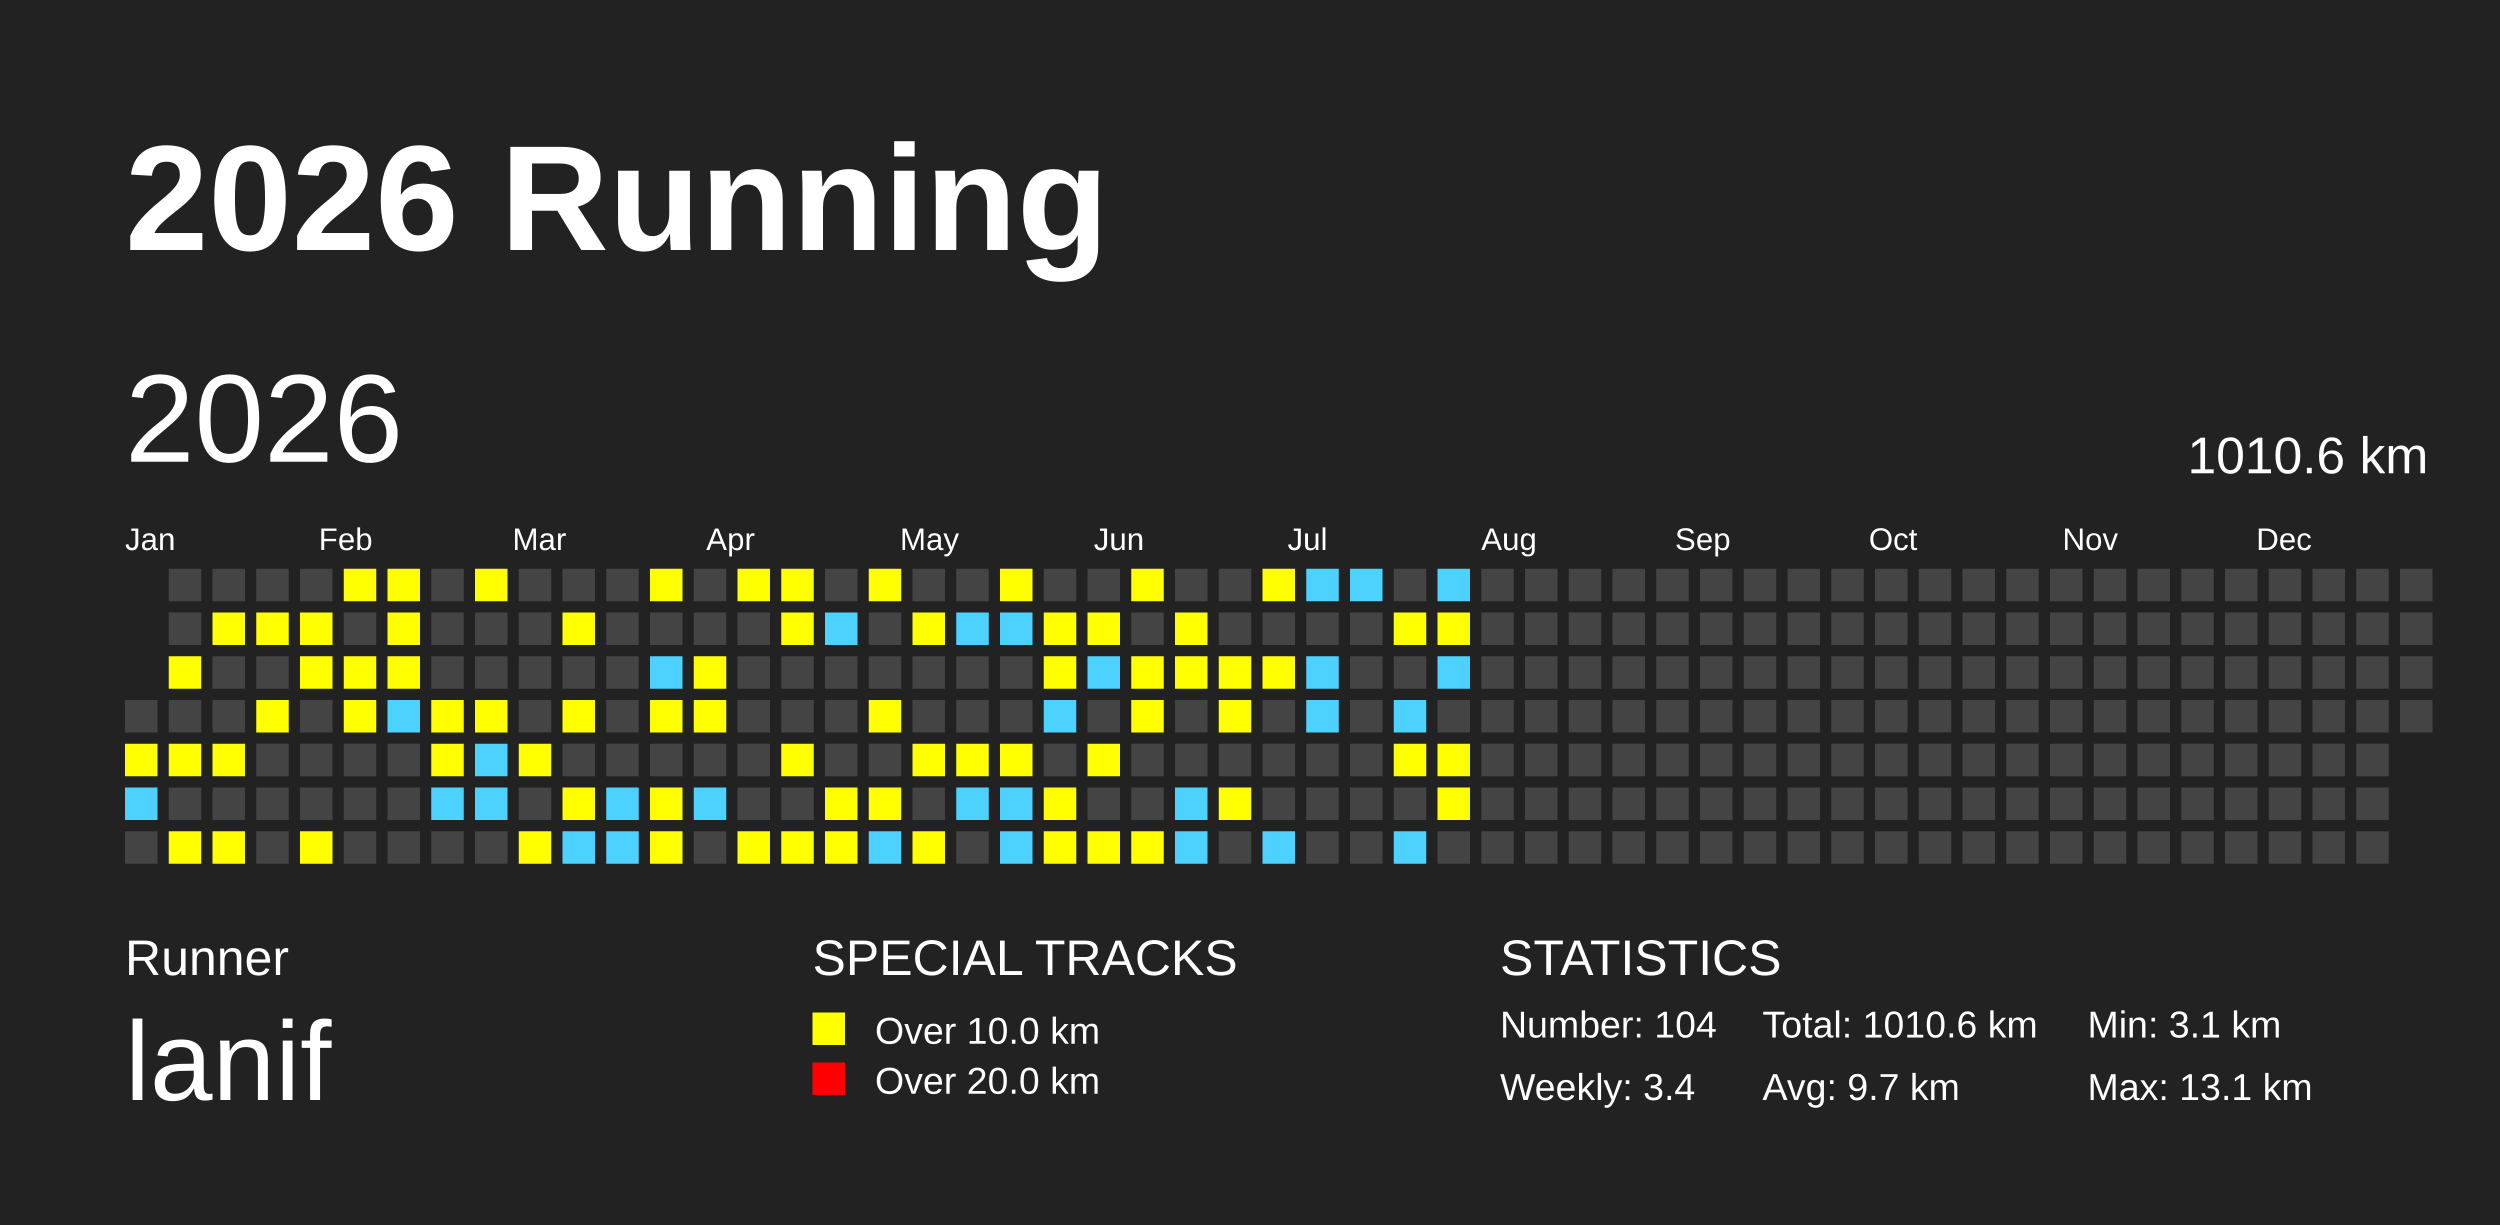
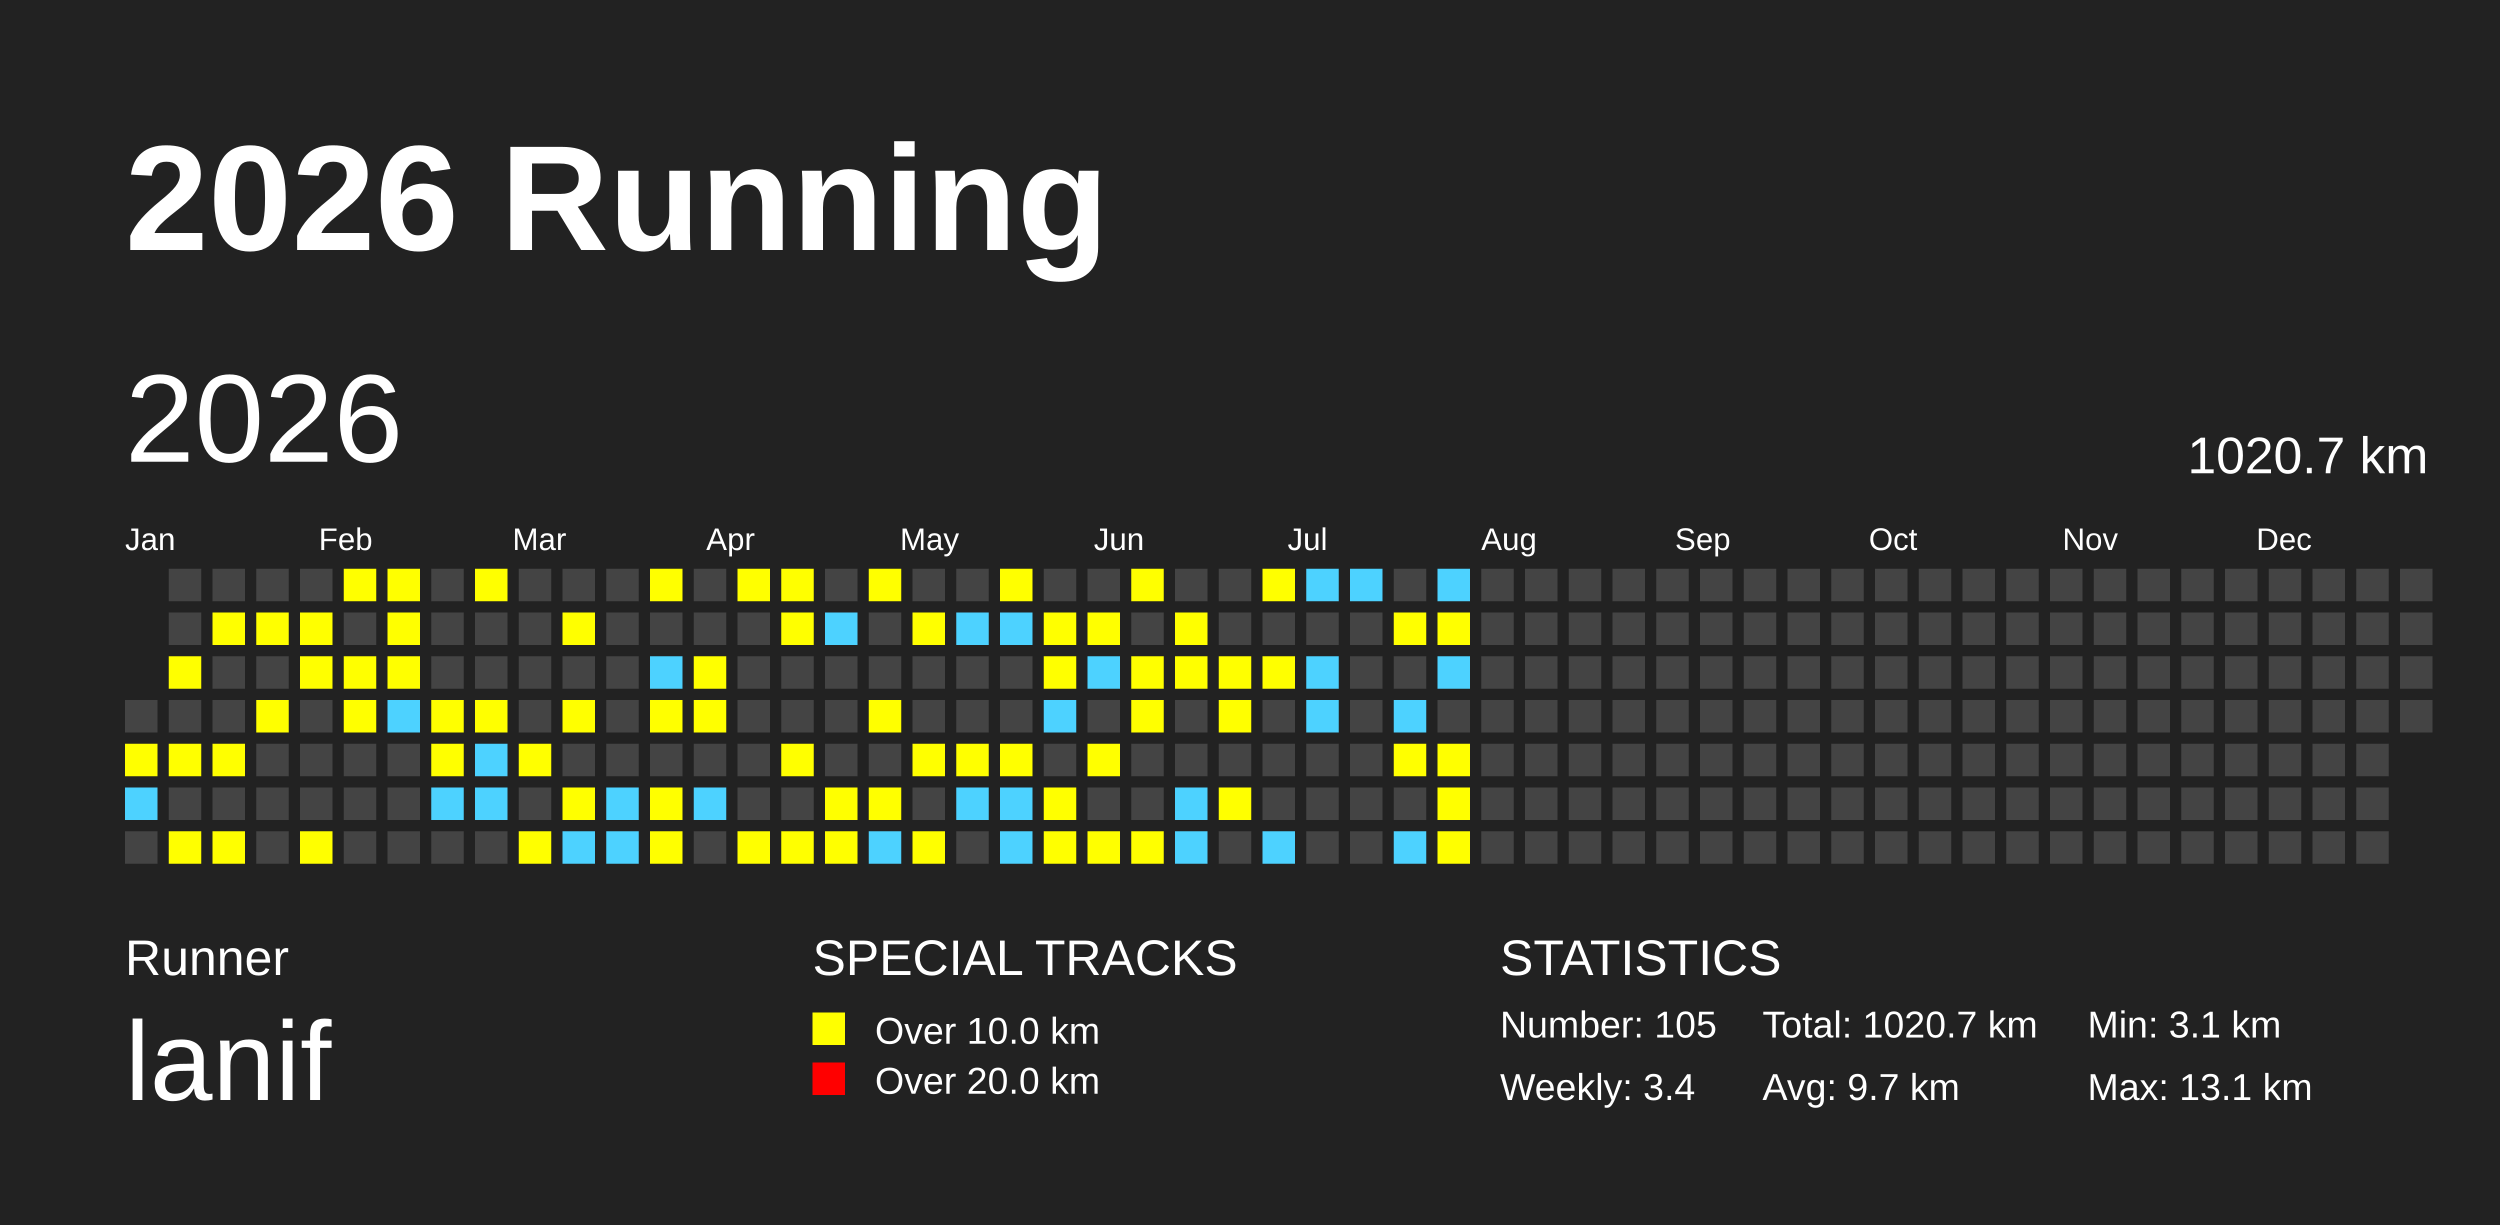
<svg xmlns="http://www.w3.org/2000/svg" baseProfile="full" height="98mm" version="1.1" viewBox="0,0,200,98" width="200mm">
  <defs />
  <rect fill="#222222" height="98" width="200" x="0" y="0" />
  <text fill="#FFFFFF" style="font-size:12px; font-family:Arial; font-weight:bold;" x="10" y="20">2026 Running</text>
  <text fill="#FFFFFF" style="font-size:4px; font-family:Arial" x="10" y="78">Runner</text>
  <text fill="#FFFFFF" style="font-size:9px; font-family:Arial" x="10" y="88">lanif</text>
  <text fill="#FFFFFF" style="font-size:4px; font-family:Arial" x="65" y="78">SPECIAL TRACKS</text>
  <rect fill="yellow" height="2.6" width="2.6" x="65" y="81" />
  <text fill="#FFFFFF" style="font-size:3px; font-family:Arial" x="70" y="83.5">Over 10.0 km</text>
  <rect fill="red" height="2.6" width="2.6" x="65" y="85" />
  <text fill="#FFFFFF" style="font-size:3px; font-family:Arial" x="70" y="87.5">Over 20.0 km</text>
  <text fill="#FFFFFF" style="font-size:4px; font-family:Arial" x="120" y="78">STATISTICS</text>
-   <text fill="#FFFFFF" style="font-size:3px; font-family:Arial" x="120" y="83">Number: 104</text>
+   <text fill="#FFFFFF" style="font-size:3px; font-family:Arial" x="120" y="83">Number: 105</text>
  <text fill="#FFFFFF" style="font-size:3px; font-family:Arial" x="120" y="88">Weekly: 3.4</text>
-   <text fill="#FFFFFF" style="font-size:3px; font-family:Arial" x="141" y="83">Total: 1010.6 km</text>
+   <text fill="#FFFFFF" style="font-size:3px; font-family:Arial" x="141" y="83">Total: 1020.7 km</text>
  <text fill="#FFFFFF" style="font-size:3px; font-family:Arial" x="141" y="88">Avg: 9.7 km</text>
  <text fill="#FFFFFF" style="font-size:3px; font-family:Arial" x="167" y="83">Min: 3.1 km</text>
  <text fill="#FFFFFF" style="font-size:3px; font-family:Arial" x="167" y="88">Max: 13.1 km</text>
  <text dominant-baseline="hanging" fill="#FFFFFF" style="font-size:10.0px; font-family:Arial;" x="10" y="30">2026</text>
-   <text dominant-baseline="hanging" fill="#FFFFFF" style="font-size:4.125px; font-family:Arial;" x="175" y="35">1010.6 km</text>
+   <text dominant-baseline="hanging" fill="#FFFFFF" style="font-size:4.125px; font-family:Arial;" x="175" y="35">1020.7 km</text>
  <text fill="#FFFFFF" style="font-size:2.5px; font-family:Arial" x="10.0" y="44">Jan</text>
  <text fill="#FFFFFF" style="font-size:2.5px; font-family:Arial" x="25.5" y="44">Feb</text>
  <text fill="#FFFFFF" style="font-size:2.5px; font-family:Arial" x="41.0" y="44">Mar</text>
  <text fill="#FFFFFF" style="font-size:2.5px; font-family:Arial" x="56.5" y="44">Apr</text>
  <text fill="#FFFFFF" style="font-size:2.5px; font-family:Arial" x="72.0" y="44">May</text>
  <text fill="#FFFFFF" style="font-size:2.5px; font-family:Arial" x="87.5" y="44">Jun</text>
  <text fill="#FFFFFF" style="font-size:2.5px; font-family:Arial" x="103.0" y="44">Jul</text>
  <text fill="#FFFFFF" style="font-size:2.5px; font-family:Arial" x="118.5" y="44">Aug</text>
  <text fill="#FFFFFF" style="font-size:2.5px; font-family:Arial" x="134.0" y="44">Sep</text>
  <text fill="#FFFFFF" style="font-size:2.5px; font-family:Arial" x="149.5" y="44">Oct</text>
  <text fill="#FFFFFF" style="font-size:2.5px; font-family:Arial" x="165.0" y="44">Nov</text>
  <text fill="#FFFFFF" style="font-size:2.5px; font-family:Arial" x="180.5" y="44">Dec</text>
  <rect fill="#444444" height="2.6" width="2.6" x="10.0" y="56.0" />
  <rect fill="yellow" height="2.6" width="2.6" x="10.0" y="59.5" />
  <rect fill="#4DD2FF" height="2.6" width="2.6" x="10.0" y="63.0" />
  <rect fill="#444444" height="2.6" width="2.6" x="10.0" y="66.5" />
  <rect fill="#444444" height="2.6" width="2.6" x="13.5" y="45.5" />
  <rect fill="#444444" height="2.6" width="2.6" x="13.5" y="49.0" />
  <rect fill="yellow" height="2.6" width="2.6" x="13.5" y="52.5" />
  <rect fill="#444444" height="2.6" width="2.6" x="13.5" y="56.0" />
  <rect fill="yellow" height="2.6" width="2.6" x="13.5" y="59.5" />
  <rect fill="#444444" height="2.6" width="2.6" x="13.5" y="63.0" />
  <rect fill="yellow" height="2.6" width="2.6" x="13.5" y="66.5" />
  <rect fill="#444444" height="2.6" width="2.6" x="17.0" y="45.5" />
  <rect fill="yellow" height="2.6" width="2.6" x="17.0" y="49.0" />
  <rect fill="#444444" height="2.6" width="2.6" x="17.0" y="52.5" />
  <rect fill="#444444" height="2.6" width="2.6" x="17.0" y="56.0" />
  <rect fill="yellow" height="2.6" width="2.6" x="17.0" y="59.5" />
  <rect fill="#444444" height="2.6" width="2.6" x="17.0" y="63.0" />
  <rect fill="yellow" height="2.6" width="2.6" x="17.0" y="66.5" />
  <rect fill="#444444" height="2.6" width="2.6" x="20.5" y="45.5" />
  <rect fill="yellow" height="2.6" width="2.6" x="20.5" y="49.0" />
  <rect fill="#444444" height="2.6" width="2.6" x="20.5" y="52.5" />
  <rect fill="yellow" height="2.6" width="2.6" x="20.5" y="56.0" />
  <rect fill="#444444" height="2.6" width="2.6" x="20.5" y="59.5" />
  <rect fill="#444444" height="2.6" width="2.6" x="20.5" y="63.0" />
  <rect fill="#444444" height="2.6" width="2.6" x="20.5" y="66.5" />
  <rect fill="#444444" height="2.6" width="2.6" x="24.0" y="45.5" />
  <rect fill="yellow" height="2.6" width="2.6" x="24.0" y="49.0" />
  <rect fill="yellow" height="2.6" width="2.6" x="24.0" y="52.5" />
  <rect fill="#444444" height="2.6" width="2.6" x="24.0" y="56.0" />
  <rect fill="#444444" height="2.6" width="2.6" x="24.0" y="59.5" />
  <rect fill="#444444" height="2.6" width="2.6" x="24.0" y="63.0" />
  <rect fill="yellow" height="2.6" width="2.6" x="24.0" y="66.5" />
  <rect fill="yellow" height="2.6" width="2.6" x="27.5" y="45.5" />
  <rect fill="#444444" height="2.6" width="2.6" x="27.5" y="49.0" />
  <rect fill="yellow" height="2.6" width="2.6" x="27.5" y="52.5" />
  <rect fill="yellow" height="2.6" width="2.6" x="27.5" y="56.0" />
  <rect fill="#444444" height="2.6" width="2.6" x="27.5" y="59.5" />
  <rect fill="#444444" height="2.6" width="2.6" x="27.5" y="63.0" />
  <rect fill="#444444" height="2.6" width="2.6" x="27.5" y="66.5" />
  <rect fill="yellow" height="2.6" width="2.6" x="31.0" y="45.5" />
  <rect fill="yellow" height="2.6" width="2.6" x="31.0" y="49.0" />
  <rect fill="yellow" height="2.6" width="2.6" x="31.0" y="52.5" />
  <rect fill="#4DD2FF" height="2.6" width="2.6" x="31.0" y="56.0" />
  <rect fill="#444444" height="2.6" width="2.6" x="31.0" y="59.5" />
  <rect fill="#444444" height="2.6" width="2.6" x="31.0" y="63.0" />
  <rect fill="#444444" height="2.6" width="2.6" x="31.0" y="66.5" />
  <rect fill="#444444" height="2.6" width="2.6" x="34.5" y="45.5" />
  <rect fill="#444444" height="2.6" width="2.6" x="34.5" y="49.0" />
  <rect fill="#444444" height="2.6" width="2.6" x="34.5" y="52.5" />
  <rect fill="yellow" height="2.6" width="2.6" x="34.5" y="56.0" />
  <rect fill="yellow" height="2.6" width="2.6" x="34.5" y="59.5" />
  <rect fill="#4DD2FF" height="2.6" width="2.6" x="34.5" y="63.0" />
  <rect fill="#444444" height="2.6" width="2.6" x="34.5" y="66.5" />
  <rect fill="yellow" height="2.6" width="2.6" x="38.0" y="45.5" />
  <rect fill="#444444" height="2.6" width="2.6" x="38.0" y="49.0" />
  <rect fill="#444444" height="2.6" width="2.6" x="38.0" y="52.5" />
  <rect fill="yellow" height="2.6" width="2.6" x="38.0" y="56.0" />
  <rect fill="#4DD2FF" height="2.6" width="2.6" x="38.0" y="59.5" />
  <rect fill="#4DD2FF" height="2.6" width="2.6" x="38.0" y="63.0" />
  <rect fill="#444444" height="2.6" width="2.6" x="38.0" y="66.5" />
  <rect fill="#444444" height="2.6" width="2.6" x="41.5" y="45.5" />
  <rect fill="#444444" height="2.6" width="2.6" x="41.5" y="49.0" />
  <rect fill="#444444" height="2.6" width="2.6" x="41.5" y="52.5" />
  <rect fill="#444444" height="2.6" width="2.6" x="41.5" y="56.0" />
  <rect fill="yellow" height="2.6" width="2.6" x="41.5" y="59.5" />
  <rect fill="#444444" height="2.6" width="2.6" x="41.5" y="63.0" />
  <rect fill="yellow" height="2.6" width="2.6" x="41.5" y="66.5" />
  <rect fill="#444444" height="2.6" width="2.6" x="45.0" y="45.5" />
  <rect fill="yellow" height="2.6" width="2.6" x="45.0" y="49.0" />
  <rect fill="#444444" height="2.6" width="2.6" x="45.0" y="52.5" />
  <rect fill="yellow" height="2.6" width="2.6" x="45.0" y="56.0" />
  <rect fill="#444444" height="2.6" width="2.6" x="45.0" y="59.5" />
  <rect fill="yellow" height="2.6" width="2.6" x="45.0" y="63.0" />
  <rect fill="#4DD2FF" height="2.6" width="2.6" x="45.0" y="66.5" />
  <rect fill="#444444" height="2.6" width="2.6" x="48.5" y="45.5" />
  <rect fill="#444444" height="2.6" width="2.6" x="48.5" y="49.0" />
  <rect fill="#444444" height="2.6" width="2.6" x="48.5" y="52.5" />
  <rect fill="#444444" height="2.6" width="2.6" x="48.5" y="56.0" />
  <rect fill="#444444" height="2.6" width="2.6" x="48.5" y="59.5" />
  <rect fill="#4DD2FF" height="2.6" width="2.6" x="48.5" y="63.0" />
  <rect fill="#4DD2FF" height="2.6" width="2.6" x="48.5" y="66.5" />
  <rect fill="yellow" height="2.6" width="2.6" x="52.0" y="45.5" />
  <rect fill="#444444" height="2.6" width="2.6" x="52.0" y="49.0" />
  <rect fill="#4DD2FF" height="2.6" width="2.6" x="52.0" y="52.5" />
  <rect fill="yellow" height="2.6" width="2.6" x="52.0" y="56.0" />
  <rect fill="#444444" height="2.6" width="2.6" x="52.0" y="59.5" />
  <rect fill="yellow" height="2.6" width="2.6" x="52.0" y="63.0" />
  <rect fill="yellow" height="2.6" width="2.6" x="52.0" y="66.5" />
  <rect fill="#444444" height="2.6" width="2.6" x="55.5" y="45.5" />
  <rect fill="#444444" height="2.6" width="2.6" x="55.5" y="49.0" />
  <rect fill="yellow" height="2.6" width="2.6" x="55.5" y="52.5" />
  <rect fill="yellow" height="2.6" width="2.6" x="55.5" y="56.0" />
  <rect fill="#444444" height="2.6" width="2.6" x="55.5" y="59.5" />
  <rect fill="#4DD2FF" height="2.6" width="2.6" x="55.5" y="63.0" />
  <rect fill="#444444" height="2.6" width="2.6" x="55.5" y="66.5" />
  <rect fill="yellow" height="2.6" width="2.6" x="59.0" y="45.5" />
  <rect fill="#444444" height="2.6" width="2.6" x="59.0" y="49.0" />
  <rect fill="#444444" height="2.6" width="2.6" x="59.0" y="52.5" />
  <rect fill="#444444" height="2.6" width="2.6" x="59.0" y="56.0" />
  <rect fill="#444444" height="2.6" width="2.6" x="59.0" y="59.5" />
  <rect fill="#444444" height="2.6" width="2.6" x="59.0" y="63.0" />
  <rect fill="yellow" height="2.6" width="2.6" x="59.0" y="66.5" />
  <rect fill="yellow" height="2.6" width="2.6" x="62.5" y="45.5" />
  <rect fill="yellow" height="2.6" width="2.6" x="62.5" y="49.0" />
  <rect fill="#444444" height="2.6" width="2.6" x="62.5" y="52.5" />
  <rect fill="#444444" height="2.6" width="2.6" x="62.5" y="56.0" />
  <rect fill="yellow" height="2.6" width="2.6" x="62.5" y="59.5" />
  <rect fill="#444444" height="2.6" width="2.6" x="62.5" y="63.0" />
  <rect fill="yellow" height="2.6" width="2.6" x="62.5" y="66.5" />
  <rect fill="#444444" height="2.6" width="2.6" x="66.0" y="45.5" />
  <rect fill="#4DD2FF" height="2.6" width="2.6" x="66.0" y="49.0" />
  <rect fill="#444444" height="2.6" width="2.6" x="66.0" y="52.5" />
  <rect fill="#444444" height="2.6" width="2.6" x="66.0" y="56.0" />
  <rect fill="#444444" height="2.6" width="2.6" x="66.0" y="59.5" />
  <rect fill="yellow" height="2.6" width="2.6" x="66.0" y="63.0" />
  <rect fill="yellow" height="2.6" width="2.6" x="66.0" y="66.5" />
  <rect fill="yellow" height="2.6" width="2.6" x="69.5" y="45.5" />
  <rect fill="#444444" height="2.6" width="2.6" x="69.5" y="49.0" />
  <rect fill="#444444" height="2.6" width="2.6" x="69.5" y="52.5" />
  <rect fill="yellow" height="2.6" width="2.6" x="69.5" y="56.0" />
  <rect fill="#444444" height="2.6" width="2.6" x="69.5" y="59.5" />
  <rect fill="yellow" height="2.6" width="2.6" x="69.5" y="63.0" />
  <rect fill="#4DD2FF" height="2.6" width="2.6" x="69.5" y="66.5" />
  <rect fill="#444444" height="2.6" width="2.6" x="73.0" y="45.5" />
  <rect fill="yellow" height="2.6" width="2.6" x="73.0" y="49.0" />
  <rect fill="#444444" height="2.6" width="2.6" x="73.0" y="52.5" />
  <rect fill="#444444" height="2.6" width="2.6" x="73.0" y="56.0" />
  <rect fill="yellow" height="2.6" width="2.6" x="73.0" y="59.5" />
  <rect fill="#444444" height="2.6" width="2.6" x="73.0" y="63.0" />
  <rect fill="yellow" height="2.6" width="2.6" x="73.0" y="66.5" />
  <rect fill="#444444" height="2.6" width="2.6" x="76.5" y="45.5" />
  <rect fill="#4DD2FF" height="2.6" width="2.6" x="76.5" y="49.0" />
  <rect fill="#444444" height="2.6" width="2.6" x="76.5" y="52.5" />
  <rect fill="#444444" height="2.6" width="2.6" x="76.5" y="56.0" />
  <rect fill="yellow" height="2.6" width="2.6" x="76.5" y="59.5" />
  <rect fill="#4DD2FF" height="2.6" width="2.6" x="76.5" y="63.0" />
  <rect fill="#444444" height="2.6" width="2.6" x="76.5" y="66.5" />
  <rect fill="yellow" height="2.6" width="2.6" x="80.0" y="45.5" />
  <rect fill="#4DD2FF" height="2.6" width="2.6" x="80.0" y="49.0" />
  <rect fill="#444444" height="2.6" width="2.6" x="80.0" y="52.5" />
  <rect fill="#444444" height="2.6" width="2.6" x="80.0" y="56.0" />
  <rect fill="yellow" height="2.6" width="2.6" x="80.0" y="59.5" />
  <rect fill="#4DD2FF" height="2.6" width="2.6" x="80.0" y="63.0" />
  <rect fill="#4DD2FF" height="2.6" width="2.6" x="80.0" y="66.5" />
  <rect fill="#444444" height="2.6" width="2.6" x="83.5" y="45.5" />
  <rect fill="yellow" height="2.6" width="2.6" x="83.5" y="49.0" />
  <rect fill="yellow" height="2.6" width="2.6" x="83.5" y="52.5" />
  <rect fill="#4DD2FF" height="2.6" width="2.6" x="83.5" y="56.0" />
  <rect fill="#444444" height="2.6" width="2.6" x="83.5" y="59.5" />
  <rect fill="yellow" height="2.6" width="2.6" x="83.5" y="63.0" />
  <rect fill="yellow" height="2.6" width="2.6" x="83.5" y="66.5" />
  <rect fill="#444444" height="2.6" width="2.6" x="87.0" y="45.5" />
  <rect fill="yellow" height="2.6" width="2.6" x="87.0" y="49.0" />
  <rect fill="#4DD2FF" height="2.6" width="2.6" x="87.0" y="52.5" />
  <rect fill="#444444" height="2.6" width="2.6" x="87.0" y="56.0" />
  <rect fill="yellow" height="2.6" width="2.6" x="87.0" y="59.5" />
  <rect fill="#444444" height="2.6" width="2.6" x="87.0" y="63.0" />
  <rect fill="yellow" height="2.6" width="2.6" x="87.0" y="66.5" />
  <rect fill="yellow" height="2.6" width="2.6" x="90.5" y="45.5" />
  <rect fill="#444444" height="2.6" width="2.6" x="90.5" y="49.0" />
  <rect fill="yellow" height="2.6" width="2.6" x="90.5" y="52.5" />
  <rect fill="yellow" height="2.6" width="2.6" x="90.5" y="56.0" />
  <rect fill="#444444" height="2.6" width="2.6" x="90.5" y="59.5" />
  <rect fill="#444444" height="2.6" width="2.6" x="90.5" y="63.0" />
  <rect fill="yellow" height="2.6" width="2.6" x="90.5" y="66.5" />
  <rect fill="#444444" height="2.6" width="2.6" x="94.0" y="45.5" />
  <rect fill="yellow" height="2.6" width="2.6" x="94.0" y="49.0" />
  <rect fill="yellow" height="2.6" width="2.6" x="94.0" y="52.5" />
  <rect fill="#444444" height="2.6" width="2.6" x="94.0" y="56.0" />
  <rect fill="#444444" height="2.6" width="2.6" x="94.0" y="59.5" />
  <rect fill="#4DD2FF" height="2.6" width="2.6" x="94.0" y="63.0" />
  <rect fill="#4DD2FF" height="2.6" width="2.6" x="94.0" y="66.5" />
  <rect fill="#444444" height="2.6" width="2.6" x="97.5" y="45.5" />
  <rect fill="#444444" height="2.6" width="2.6" x="97.5" y="49.0" />
  <rect fill="yellow" height="2.6" width="2.6" x="97.5" y="52.5" />
  <rect fill="yellow" height="2.6" width="2.6" x="97.5" y="56.0" />
  <rect fill="#444444" height="2.6" width="2.6" x="97.5" y="59.5" />
  <rect fill="yellow" height="2.6" width="2.6" x="97.5" y="63.0" />
  <rect fill="#444444" height="2.6" width="2.6" x="97.5" y="66.5" />
  <rect fill="yellow" height="2.6" width="2.6" x="101.0" y="45.5" />
  <rect fill="#444444" height="2.6" width="2.6" x="101.0" y="49.0" />
  <rect fill="yellow" height="2.6" width="2.6" x="101.0" y="52.5" />
  <rect fill="#444444" height="2.6" width="2.6" x="101.0" y="56.0" />
  <rect fill="#444444" height="2.6" width="2.6" x="101.0" y="59.5" />
  <rect fill="#444444" height="2.6" width="2.6" x="101.0" y="63.0" />
  <rect fill="#4DD2FF" height="2.6" width="2.6" x="101.0" y="66.5" />
  <rect fill="#4DD2FF" height="2.6" width="2.6" x="104.5" y="45.5" />
  <rect fill="#444444" height="2.6" width="2.6" x="104.5" y="49.0" />
  <rect fill="#4DD2FF" height="2.6" width="2.6" x="104.5" y="52.5" />
  <rect fill="#4DD2FF" height="2.6" width="2.6" x="104.5" y="56.0" />
  <rect fill="#444444" height="2.6" width="2.6" x="104.5" y="59.5" />
  <rect fill="#444444" height="2.6" width="2.6" x="104.5" y="63.0" />
  <rect fill="#444444" height="2.6" width="2.6" x="104.5" y="66.5" />
  <rect fill="#4DD2FF" height="2.6" width="2.6" x="108.0" y="45.5" />
  <rect fill="#444444" height="2.6" width="2.6" x="108.0" y="49.0" />
  <rect fill="#444444" height="2.6" width="2.6" x="108.0" y="52.5" />
  <rect fill="#444444" height="2.6" width="2.6" x="108.0" y="56.0" />
  <rect fill="#444444" height="2.6" width="2.6" x="108.0" y="59.5" />
  <rect fill="#444444" height="2.6" width="2.6" x="108.0" y="63.0" />
  <rect fill="#444444" height="2.6" width="2.6" x="108.0" y="66.5" />
  <rect fill="#444444" height="2.6" width="2.6" x="111.5" y="45.5" />
  <rect fill="yellow" height="2.6" width="2.6" x="111.5" y="49.0" />
  <rect fill="#444444" height="2.6" width="2.6" x="111.5" y="52.5" />
  <rect fill="#4DD2FF" height="2.6" width="2.6" x="111.5" y="56.0" />
  <rect fill="yellow" height="2.6" width="2.6" x="111.5" y="59.5" />
  <rect fill="#444444" height="2.6" width="2.6" x="111.5" y="63.0" />
  <rect fill="#4DD2FF" height="2.6" width="2.6" x="111.5" y="66.5" />
  <rect fill="#4DD2FF" height="2.6" width="2.6" x="115.0" y="45.5" />
  <rect fill="yellow" height="2.6" width="2.6" x="115.0" y="49.0" />
  <rect fill="#4DD2FF" height="2.6" width="2.6" x="115.0" y="52.5" />
  <rect fill="#444444" height="2.6" width="2.6" x="115.0" y="56.0" />
  <rect fill="yellow" height="2.6" width="2.6" x="115.0" y="59.5" />
  <rect fill="yellow" height="2.6" width="2.6" x="115.0" y="63.0" />
-   <rect fill="#444444" height="2.6" width="2.6" x="115.0" y="66.5" />
+   <rect fill="yellow" height="2.6" width="2.6" x="115.0" y="66.5" />
  <rect fill="#444444" height="2.6" width="2.6" x="118.5" y="45.5" />
  <rect fill="#444444" height="2.6" width="2.6" x="118.5" y="49.0" />
  <rect fill="#444444" height="2.6" width="2.6" x="118.5" y="52.5" />
  <rect fill="#444444" height="2.6" width="2.6" x="118.5" y="56.0" />
  <rect fill="#444444" height="2.6" width="2.6" x="118.5" y="59.5" />
  <rect fill="#444444" height="2.6" width="2.6" x="118.5" y="63.0" />
  <rect fill="#444444" height="2.6" width="2.6" x="118.5" y="66.5" />
  <rect fill="#444444" height="2.6" width="2.6" x="122.0" y="45.5" />
  <rect fill="#444444" height="2.6" width="2.6" x="122.0" y="49.0" />
  <rect fill="#444444" height="2.6" width="2.6" x="122.0" y="52.5" />
  <rect fill="#444444" height="2.6" width="2.6" x="122.0" y="56.0" />
  <rect fill="#444444" height="2.6" width="2.6" x="122.0" y="59.5" />
  <rect fill="#444444" height="2.6" width="2.6" x="122.0" y="63.0" />
  <rect fill="#444444" height="2.6" width="2.6" x="122.0" y="66.5" />
  <rect fill="#444444" height="2.6" width="2.6" x="125.5" y="45.5" />
  <rect fill="#444444" height="2.6" width="2.6" x="125.5" y="49.0" />
  <rect fill="#444444" height="2.6" width="2.6" x="125.5" y="52.5" />
  <rect fill="#444444" height="2.6" width="2.6" x="125.5" y="56.0" />
  <rect fill="#444444" height="2.6" width="2.6" x="125.5" y="59.5" />
  <rect fill="#444444" height="2.6" width="2.6" x="125.5" y="63.0" />
  <rect fill="#444444" height="2.6" width="2.6" x="125.5" y="66.5" />
  <rect fill="#444444" height="2.6" width="2.6" x="129.0" y="45.5" />
  <rect fill="#444444" height="2.6" width="2.6" x="129.0" y="49.0" />
  <rect fill="#444444" height="2.6" width="2.6" x="129.0" y="52.5" />
  <rect fill="#444444" height="2.6" width="2.6" x="129.0" y="56.0" />
  <rect fill="#444444" height="2.6" width="2.6" x="129.0" y="59.5" />
  <rect fill="#444444" height="2.6" width="2.6" x="129.0" y="63.0" />
  <rect fill="#444444" height="2.6" width="2.6" x="129.0" y="66.5" />
  <rect fill="#444444" height="2.6" width="2.6" x="132.5" y="45.5" />
  <rect fill="#444444" height="2.6" width="2.6" x="132.5" y="49.0" />
  <rect fill="#444444" height="2.6" width="2.6" x="132.5" y="52.5" />
  <rect fill="#444444" height="2.6" width="2.6" x="132.5" y="56.0" />
  <rect fill="#444444" height="2.6" width="2.6" x="132.5" y="59.5" />
  <rect fill="#444444" height="2.6" width="2.6" x="132.5" y="63.0" />
  <rect fill="#444444" height="2.6" width="2.6" x="132.5" y="66.5" />
  <rect fill="#444444" height="2.6" width="2.6" x="136.0" y="45.5" />
  <rect fill="#444444" height="2.6" width="2.6" x="136.0" y="49.0" />
  <rect fill="#444444" height="2.6" width="2.6" x="136.0" y="52.5" />
  <rect fill="#444444" height="2.6" width="2.6" x="136.0" y="56.0" />
  <rect fill="#444444" height="2.6" width="2.6" x="136.0" y="59.5" />
  <rect fill="#444444" height="2.6" width="2.6" x="136.0" y="63.0" />
  <rect fill="#444444" height="2.6" width="2.6" x="136.0" y="66.5" />
  <rect fill="#444444" height="2.6" width="2.6" x="139.5" y="45.5" />
  <rect fill="#444444" height="2.6" width="2.6" x="139.5" y="49.0" />
  <rect fill="#444444" height="2.6" width="2.6" x="139.5" y="52.5" />
  <rect fill="#444444" height="2.6" width="2.6" x="139.5" y="56.0" />
  <rect fill="#444444" height="2.6" width="2.6" x="139.5" y="59.5" />
  <rect fill="#444444" height="2.6" width="2.6" x="139.5" y="63.0" />
  <rect fill="#444444" height="2.6" width="2.6" x="139.5" y="66.5" />
  <rect fill="#444444" height="2.6" width="2.6" x="143.0" y="45.5" />
  <rect fill="#444444" height="2.6" width="2.6" x="143.0" y="49.0" />
  <rect fill="#444444" height="2.6" width="2.6" x="143.0" y="52.5" />
  <rect fill="#444444" height="2.6" width="2.6" x="143.0" y="56.0" />
  <rect fill="#444444" height="2.6" width="2.6" x="143.0" y="59.5" />
  <rect fill="#444444" height="2.6" width="2.6" x="143.0" y="63.0" />
  <rect fill="#444444" height="2.6" width="2.6" x="143.0" y="66.5" />
  <rect fill="#444444" height="2.6" width="2.6" x="146.5" y="45.5" />
  <rect fill="#444444" height="2.6" width="2.6" x="146.5" y="49.0" />
  <rect fill="#444444" height="2.6" width="2.6" x="146.5" y="52.5" />
  <rect fill="#444444" height="2.6" width="2.6" x="146.5" y="56.0" />
  <rect fill="#444444" height="2.6" width="2.6" x="146.5" y="59.5" />
  <rect fill="#444444" height="2.6" width="2.6" x="146.5" y="63.0" />
  <rect fill="#444444" height="2.6" width="2.6" x="146.5" y="66.5" />
  <rect fill="#444444" height="2.6" width="2.6" x="150.0" y="45.5" />
  <rect fill="#444444" height="2.6" width="2.6" x="150.0" y="49.0" />
  <rect fill="#444444" height="2.6" width="2.6" x="150.0" y="52.5" />
  <rect fill="#444444" height="2.6" width="2.6" x="150.0" y="56.0" />
  <rect fill="#444444" height="2.6" width="2.6" x="150.0" y="59.5" />
  <rect fill="#444444" height="2.6" width="2.6" x="150.0" y="63.0" />
  <rect fill="#444444" height="2.6" width="2.6" x="150.0" y="66.5" />
  <rect fill="#444444" height="2.6" width="2.6" x="153.5" y="45.5" />
  <rect fill="#444444" height="2.6" width="2.6" x="153.5" y="49.0" />
  <rect fill="#444444" height="2.6" width="2.6" x="153.5" y="52.5" />
  <rect fill="#444444" height="2.6" width="2.6" x="153.5" y="56.0" />
  <rect fill="#444444" height="2.6" width="2.6" x="153.5" y="59.5" />
  <rect fill="#444444" height="2.6" width="2.6" x="153.5" y="63.0" />
  <rect fill="#444444" height="2.6" width="2.6" x="153.5" y="66.5" />
  <rect fill="#444444" height="2.6" width="2.6" x="157.0" y="45.5" />
  <rect fill="#444444" height="2.6" width="2.6" x="157.0" y="49.0" />
  <rect fill="#444444" height="2.6" width="2.6" x="157.0" y="52.5" />
  <rect fill="#444444" height="2.6" width="2.6" x="157.0" y="56.0" />
  <rect fill="#444444" height="2.6" width="2.6" x="157.0" y="59.5" />
  <rect fill="#444444" height="2.6" width="2.6" x="157.0" y="63.0" />
  <rect fill="#444444" height="2.6" width="2.6" x="157.0" y="66.5" />
  <rect fill="#444444" height="2.6" width="2.6" x="160.5" y="45.5" />
  <rect fill="#444444" height="2.6" width="2.6" x="160.5" y="49.0" />
  <rect fill="#444444" height="2.6" width="2.6" x="160.5" y="52.5" />
  <rect fill="#444444" height="2.6" width="2.6" x="160.5" y="56.0" />
  <rect fill="#444444" height="2.6" width="2.6" x="160.5" y="59.5" />
  <rect fill="#444444" height="2.6" width="2.6" x="160.5" y="63.0" />
  <rect fill="#444444" height="2.6" width="2.6" x="160.5" y="66.5" />
  <rect fill="#444444" height="2.6" width="2.6" x="164.0" y="45.5" />
  <rect fill="#444444" height="2.6" width="2.6" x="164.0" y="49.0" />
  <rect fill="#444444" height="2.6" width="2.6" x="164.0" y="52.5" />
  <rect fill="#444444" height="2.6" width="2.6" x="164.0" y="56.0" />
  <rect fill="#444444" height="2.6" width="2.6" x="164.0" y="59.5" />
  <rect fill="#444444" height="2.6" width="2.6" x="164.0" y="63.0" />
  <rect fill="#444444" height="2.6" width="2.6" x="164.0" y="66.5" />
  <rect fill="#444444" height="2.6" width="2.6" x="167.5" y="45.5" />
  <rect fill="#444444" height="2.6" width="2.6" x="167.5" y="49.0" />
  <rect fill="#444444" height="2.6" width="2.6" x="167.5" y="52.5" />
  <rect fill="#444444" height="2.6" width="2.6" x="167.5" y="56.0" />
  <rect fill="#444444" height="2.6" width="2.6" x="167.5" y="59.5" />
  <rect fill="#444444" height="2.6" width="2.6" x="167.5" y="63.0" />
  <rect fill="#444444" height="2.6" width="2.6" x="167.5" y="66.5" />
  <rect fill="#444444" height="2.6" width="2.6" x="171.0" y="45.5" />
  <rect fill="#444444" height="2.6" width="2.6" x="171.0" y="49.0" />
  <rect fill="#444444" height="2.6" width="2.6" x="171.0" y="52.5" />
  <rect fill="#444444" height="2.6" width="2.6" x="171.0" y="56.0" />
  <rect fill="#444444" height="2.6" width="2.6" x="171.0" y="59.5" />
  <rect fill="#444444" height="2.6" width="2.6" x="171.0" y="63.0" />
  <rect fill="#444444" height="2.6" width="2.6" x="171.0" y="66.5" />
  <rect fill="#444444" height="2.6" width="2.6" x="174.5" y="45.5" />
  <rect fill="#444444" height="2.6" width="2.6" x="174.5" y="49.0" />
  <rect fill="#444444" height="2.6" width="2.6" x="174.5" y="52.5" />
  <rect fill="#444444" height="2.6" width="2.6" x="174.5" y="56.0" />
  <rect fill="#444444" height="2.6" width="2.6" x="174.5" y="59.5" />
  <rect fill="#444444" height="2.6" width="2.6" x="174.5" y="63.0" />
  <rect fill="#444444" height="2.6" width="2.6" x="174.5" y="66.5" />
  <rect fill="#444444" height="2.6" width="2.6" x="178.0" y="45.5" />
  <rect fill="#444444" height="2.6" width="2.6" x="178.0" y="49.0" />
  <rect fill="#444444" height="2.6" width="2.6" x="178.0" y="52.5" />
  <rect fill="#444444" height="2.6" width="2.6" x="178.0" y="56.0" />
  <rect fill="#444444" height="2.6" width="2.6" x="178.0" y="59.5" />
  <rect fill="#444444" height="2.6" width="2.6" x="178.0" y="63.0" />
  <rect fill="#444444" height="2.6" width="2.6" x="178.0" y="66.5" />
  <rect fill="#444444" height="2.6" width="2.6" x="181.5" y="45.5" />
  <rect fill="#444444" height="2.6" width="2.6" x="181.5" y="49.0" />
  <rect fill="#444444" height="2.6" width="2.6" x="181.5" y="52.5" />
  <rect fill="#444444" height="2.6" width="2.6" x="181.5" y="56.0" />
  <rect fill="#444444" height="2.6" width="2.6" x="181.5" y="59.5" />
  <rect fill="#444444" height="2.6" width="2.6" x="181.5" y="63.0" />
  <rect fill="#444444" height="2.6" width="2.6" x="181.5" y="66.5" />
  <rect fill="#444444" height="2.6" width="2.6" x="185.0" y="45.5" />
  <rect fill="#444444" height="2.6" width="2.6" x="185.0" y="49.0" />
  <rect fill="#444444" height="2.6" width="2.6" x="185.0" y="52.5" />
  <rect fill="#444444" height="2.6" width="2.6" x="185.0" y="56.0" />
  <rect fill="#444444" height="2.6" width="2.6" x="185.0" y="59.5" />
  <rect fill="#444444" height="2.6" width="2.6" x="185.0" y="63.0" />
  <rect fill="#444444" height="2.6" width="2.6" x="185.0" y="66.5" />
  <rect fill="#444444" height="2.6" width="2.6" x="188.5" y="45.5" />
  <rect fill="#444444" height="2.6" width="2.6" x="188.5" y="49.0" />
  <rect fill="#444444" height="2.6" width="2.6" x="188.5" y="52.5" />
  <rect fill="#444444" height="2.6" width="2.6" x="188.5" y="56.0" />
  <rect fill="#444444" height="2.6" width="2.6" x="188.5" y="59.5" />
  <rect fill="#444444" height="2.6" width="2.6" x="188.5" y="63.0" />
  <rect fill="#444444" height="2.6" width="2.6" x="188.5" y="66.5" />
  <rect fill="#444444" height="2.6" width="2.6" x="192.0" y="45.5" />
  <rect fill="#444444" height="2.6" width="2.6" x="192.0" y="49.0" />
  <rect fill="#444444" height="2.6" width="2.6" x="192.0" y="52.5" />
  <rect fill="#444444" height="2.6" width="2.6" x="192.0" y="56.0" />
</svg>
